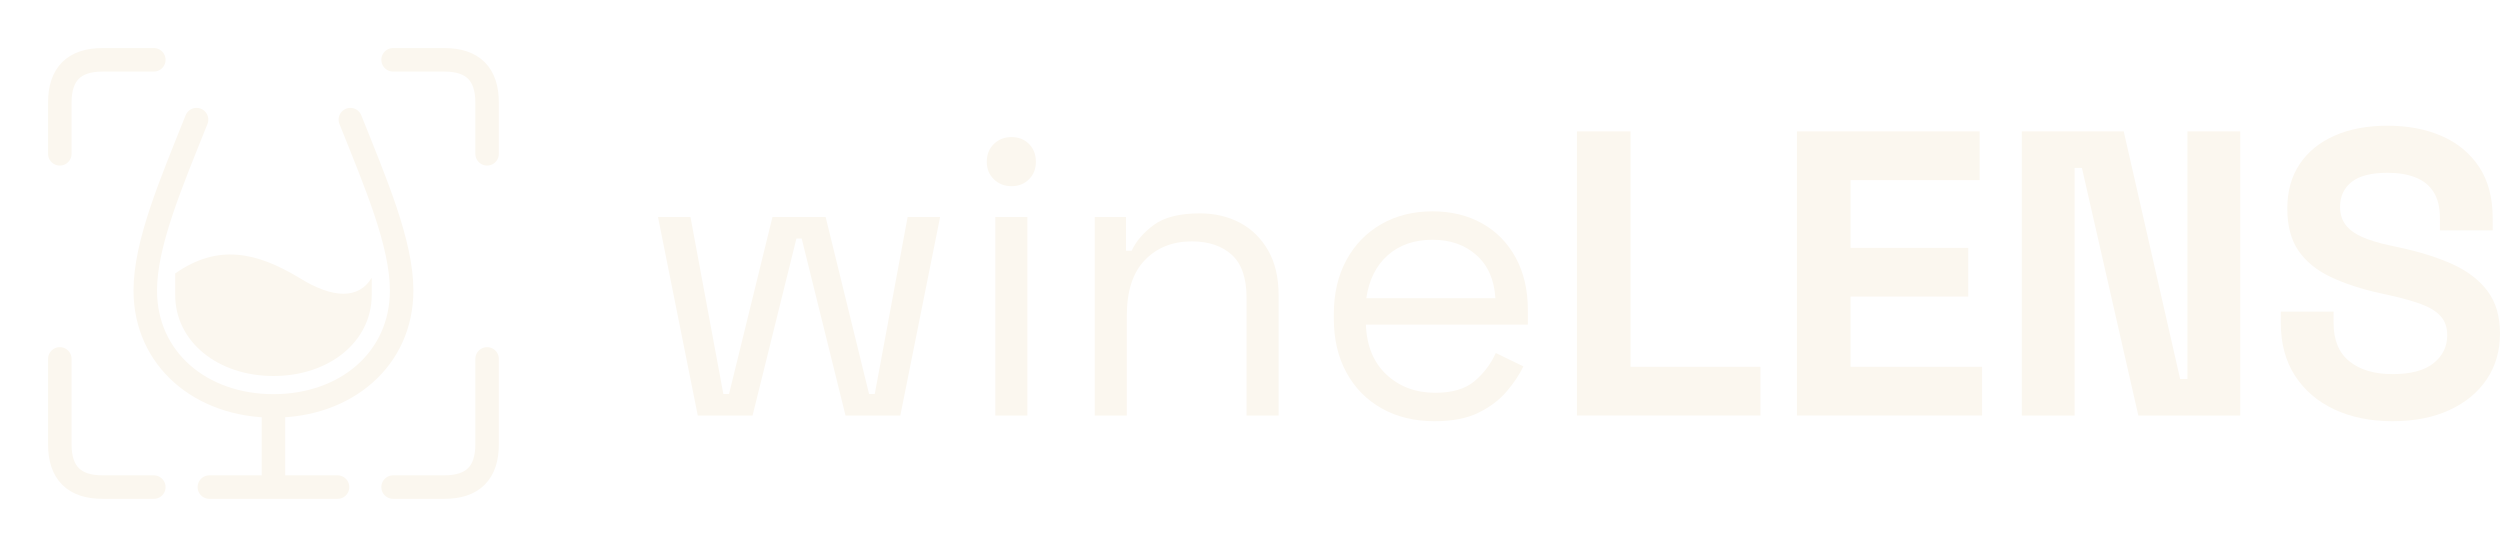
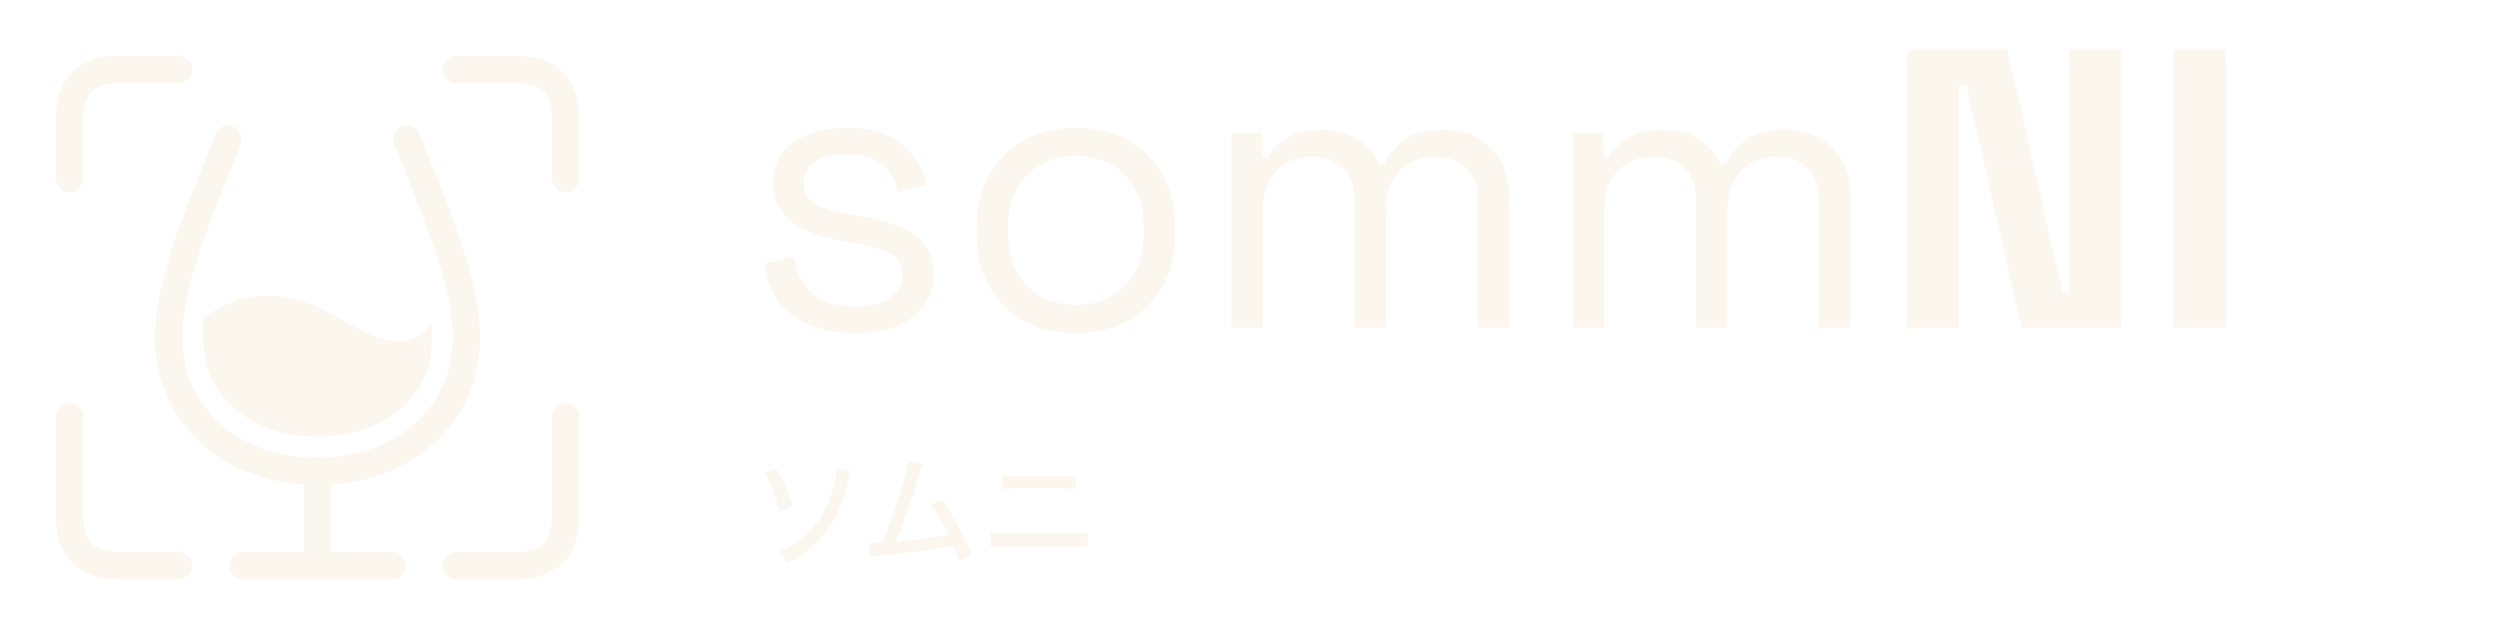
- <svg xmlns="http://www.w3.org/2000/svg" width="585.11" height="128" viewBox="0 0 585.11 128" role="img">
+ <svg xmlns="http://www.w3.org/2000/svg" width="503.79" height="128" viewBox="0 0 503.79 128" role="img">
  <g fill="none" stroke="#FBF7EF" stroke-width="5.5" stroke-linecap="round" stroke-linejoin="round">
    <path d="M36 14H24Q14 14 14 24V36 M92 14H104Q114 14 114 24V36 M14 84V104Q14 114 24 114H36 M114 84V104Q114 114 104 114H92" />
    <path d="M46 28C40 43 34 57 34 68C34 84 47 95 64 95C81 95 94 84 94 68C94 57 88 43 82 28 M64 95V114 M49 114H79" />
  </g>
  <path fill="#FBF7EF" d="M41 64C51 57 60 59 70 65C78 70 84 70 87 65V69C87 80 77 88 64 88C51 88 41 80 41 69Z" />
-   <g transform="translate(154 29.42) scale(.95)">
-     <g fill="#FBF7EF" transform="translate(-5.3 -28.6)">
-       <path d="M15.1 100L5.3 51.1L13.3 51.1L21.4 94.7L22.8 94.7L33.5 51.1L46.6 51.1L57.3 94.7L58.7 94.7L66.8 51.1L74.8 51.1L65 100L51.5 100L40.7 56.4L39.4 56.4L28.6 100Z" />
-       <path d="M88.4 100L88.4 51.1L96.3 51.1L96.3 100ZM92.4 43.5Q89.8 43.5 88.05 41.8Q86.3 40.1 86.3 37.5Q86.3 34.8 88.05 33.1Q89.8 31.4 92.4 31.4Q95 31.4 96.7 33.1Q98.4 34.8 98.4 37.5Q98.4 40.1 96.7 41.8Q95 43.5 92.4 43.5Z" />
-       <path d="M112.9 100L112.9 51.1L120.6 51.1L120.6 59.4L122 59.4Q123.6 55.9 127.45 53.05Q131.3 50.2 138.8 50.2Q144.3 50.2 148.65 52.5Q153 54.8 155.6 59.3Q158.2 63.8 158.2 70.4L158.2 100L150.3 100L150.3 71Q150.3 63.7 146.65 60.4Q143 57.1 136.8 57.1Q129.7 57.1 125.25 61.7Q120.8 66.3 120.8 75.4L120.8 100Z" />
-       <path d="M196.6 101.4Q189.2 101.4 183.6 98.25Q178 95.1 174.9 89.4Q171.8 83.7 171.8 76.2L171.8 75Q171.8 67.4 174.9 61.7Q178 56 183.5 52.85Q189 49.7 196.1 49.7Q203 49.7 208.3 52.65Q213.6 55.6 216.6 61.1Q219.6 66.6 219.6 74L219.6 77.6L179.7 77.6Q180 85.5 184.8 89.95Q189.6 94.4 196.8 94.4Q203.1 94.4 206.5 91.5Q209.9 88.6 211.7 84.6L218.5 87.9Q217 91 214.35 94.1Q211.7 97.2 207.45 99.3Q203.2 101.4 196.6 101.4ZM179.8 71.1L211.6 71.1Q211.2 64.3 206.95 60.5Q202.7 56.7 196.1 56.7Q189.4 56.7 185.1 60.5Q180.8 64.3 179.8 71.1Z" />
-       <path d="M231.7 100L231.7 30L244.9 30L244.9 88L276.9 88L276.9 100Z" />
-       <path d="M285.9 100L285.9 30L330.9 30L330.9 42L299.1 42L299.1 58.7L328.1 58.7L328.1 70.7L299.1 70.7L299.1 88L331.5 88L331.5 100Z" />
-       <path d="M341.3 100L341.3 30L366.4 30L380.3 91L382.1 91L382.1 30L395.1 30L395.1 100L370 100L356.1 39L354.3 39L354.3 100Z" />
-       <path d="M432.6 101.4Q424.5 101.4 418.3 98.5Q412.1 95.6 408.6 90.2Q405.1 84.8 405.1 77.2L405.1 74.4L418.1 74.4L418.1 77.2Q418.1 83.5 422 86.65Q425.9 89.8 432.6 89.8Q439.4 89.8 442.75 87.1Q446.1 84.4 446.1 80.2Q446.1 77.3 444.45 75.5Q442.8 73.7 439.65 72.55Q436.5 71.4 432 70.4L429.7 69.9Q422.5 68.3 417.35 65.85Q412.2 63.4 409.45 59.4Q406.7 55.4 406.7 49Q406.7 42.6 409.75 38.05Q412.8 33.5 418.35 31.05Q423.9 28.6 431.4 28.6Q438.9 28.6 444.75 31.15Q450.6 33.7 453.95 38.75Q457.3 43.8 457.3 51.4L457.3 54.4L444.3 54.4L444.3 51.4Q444.3 47.4 442.75 44.95Q441.2 42.5 438.3 41.35Q435.4 40.2 431.4 40.2Q425.4 40.2 422.55 42.45Q419.7 44.7 419.7 48.6Q419.7 51.2 421.05 53Q422.4 54.8 425.1 56Q427.8 57.2 432 58.1L434.3 58.6Q441.8 60.2 447.35 62.7Q452.9 65.2 456 69.3Q459.1 73.4 459.1 79.8Q459.1 86.2 455.85 91.05Q452.6 95.9 446.65 98.65Q440.7 101.4 432.6 101.4Z" />
+   <g transform="translate(154 10) scale(.80)">
+     <g fill="#FBF7EF" transform="translate(-5.1 -30)">
+       <path d="M28 101.4Q18.9 101.4 12.65 97.2Q6.4 93 5.1 83.9L12.6 82.2Q13.4 87 15.6 89.75Q17.8 92.5 21.05 93.65Q24.3 94.8 28 94.8Q33.5 94.8 36.7 92.6Q39.9 90.4 39.9 86.7Q39.9 82.9 36.85 81.35Q33.8 79.8 28.5 78.8L24.4 78.1Q19.7 77.3 15.8 75.6Q11.9 73.9 9.6 71Q7.3 68.1 7.3 63.7Q7.3 57.1 12.4 53.4Q17.5 49.7 25.9 49.7Q34.2 49.7 39.35 53.45Q44.5 57.2 46 64L38.6 65.9Q37.7 60.6 34.3 58.45Q30.9 56.3 25.9 56.3Q20.9 56.3 18 58.15Q15.1 60 15.1 63.6Q15.1 67.1 17.85 68.75Q20.6 70.4 25.2 71.2L29.3 71.9Q34.5 72.8 38.65 74.35Q42.8 75.9 45.25 78.8Q47.7 81.7 47.7 86.4Q47.7 93.6 42.35 97.5Q37 101.4 28 101.4Z" />
+       <path d="M83.6 101.4Q76.2 101.4 70.55 98.3Q64.9 95.2 61.75 89.55Q58.6 83.9 58.6 76.2L58.6 74.9Q58.6 67.3 61.75 61.6Q64.9 55.9 70.55 52.8Q76.2 49.7 83.6 49.7Q91 49.7 96.65 52.8Q102.3 55.9 105.45 61.6Q108.6 67.3 108.6 74.9L108.6 76.2Q108.6 83.9 105.45 89.55Q102.3 95.2 96.65 98.3Q91 101.4 83.6 101.4ZM83.6 94.3Q91.4 94.3 96.05 89.35Q100.7 84.4 100.7 76L100.7 75.1Q100.7 66.7 96.05 61.75Q91.4 56.8 83.6 56.8Q75.9 56.8 71.2 61.75Q66.5 66.7 66.5 75.1L66.5 76Q66.5 84.4 71.2 89.35Q75.9 94.3 83.6 94.3Z" />
+       <path d="M122.8 100L122.8 51.1L130.5 51.1L130.5 57.2L131.9 57.2Q133.3 54.6 136.5 52.4Q139.7 50.2 145.5 50.2Q151.2 50.2 154.75 52.7Q158.3 55.2 159.9 58.8L161.3 58.8Q163 55.2 166.45 52.7Q169.9 50.2 176.1 50.2Q181 50.2 184.7 52.2Q188.4 54.2 190.55 57.95Q192.7 61.7 192.7 66.9L192.7 100L184.8 100L184.8 67.6Q184.8 62.7 181.95 59.85Q179.1 57 174 57Q168.6 57 165.15 60.5Q161.7 64 161.7 70.6L161.7 100L153.8 100L153.8 67.6Q153.8 62.7 150.95 59.85Q148.1 57 143 57Q137.6 57 134.15 60.5Q130.7 64 130.7 70.6L130.7 100Z" />
+       <path d="M208.8 100L208.8 51.1L216.5 51.1L216.5 57.2L217.9 57.2Q219.3 54.6 222.5 52.4Q225.7 50.2 231.5 50.2Q237.2 50.2 240.75 52.7Q244.3 55.2 245.9 58.8L247.3 58.8Q249 55.2 252.45 52.7Q255.9 50.2 262.1 50.2Q267 50.2 270.7 52.2Q274.4 54.2 276.55 57.95Q278.7 61.7 278.7 66.9L278.7 100L270.8 100L270.8 67.6Q270.8 62.7 267.95 59.85Q265.1 57 260 57Q254.6 57 251.15 60.5Q247.7 64 247.7 70.6L247.7 100L239.8 100L239.8 67.6Q239.8 62.7 236.95 59.85Q234.1 57 229 57Q223.6 57 220.15 60.5Q216.7 64 216.7 70.6L216.7 100Z" />
+       <path d="M293.1 100L293.1 30L318.2 30L332.1 91L333.9 91L333.9 30L346.9 30L346.9 100L321.8 100L307.9 39L306.1 39L306.1 100Z" />
+       <path d="M360.1 100L360.1 30L373.3 30L373.3 100Z" />
+     </g>
+   </g>
+   <g transform="translate(154 93) scale(.24)">
+     <g fill="#FBF7EF" transform="translate(-13.2 -20.3)">
+       <path d="M13.2 29.9C18.4 38.4 23.2 50.4 26 61.7L36.8 57.7C32.4 43.6 29.5 36.9 23.4 26.3ZM74.4 25.9C74.3 28.9 74 30.7 73.2 34.5C69.4 52.5 62.5 67 52.6 77.6C44.9 85.8 36.9 91.3 25.4 96.3C29 99.3 30.2 100.7 33 105.2C44.8 99.3 53.2 93 60.9 84.4C71.4 72.7 79.3 56.6 83.4 38.4C85 31.4 85.1 31 86 28.7Z" />
+       <path d="M134.3 20.3C133.5 26.2 131.6 33.4 126.8 48.5C121.7 64.3 117.7 75.3 112.1 88.5C106.3 88.8 105.2 88.9 103.2 88.9C102.1 88.9 102.1 88.9 100.8 88.8L102.2 100.2C104.1 99.7 105.2 99.6 111.2 99C141.1 96.1 157.4 94 168.4 91.7C170.6 91.2 170.6 91.2 171.9 91C175.8 99.8 175.8 99.8 177.1 103.8L187.1 98.5C180.8 82.7 171.9 66.1 162.7 52.8L153.3 56.5C157.7 62.6 163.6 72.9 168.1 82C157.8 84.1 139.8 86.4 123.7 87.6C130.2 72.1 137.2 52.2 143.9 29.8C145.2 25.5 145.4 24.9 146.5 22.8Z" />
+       <path d="M213.2 43.4C217.6 43 219.1 42.9 226.9 42.9L261.5 42.9C268.2 42.9 270.8 43 274.8 43.4L274.8 32.1C271.1 32.7 268.8 32.8 261.3 32.8L227.1 32.8C219.8 32.8 217 32.7 213.2 32.1ZM203.1 91.7C207 91.3 210.4 91.2 217.2 91.2L270.1 91.2C276.8 91.2 281.3 91.4 284.8 91.7L284.8 80.4C281 80.9 277.7 81.1 270 81.1L217.4 81.1C210.2 81.1 207.1 80.9 203.1 80.3Z" />
    </g>
  </g>
</svg>
